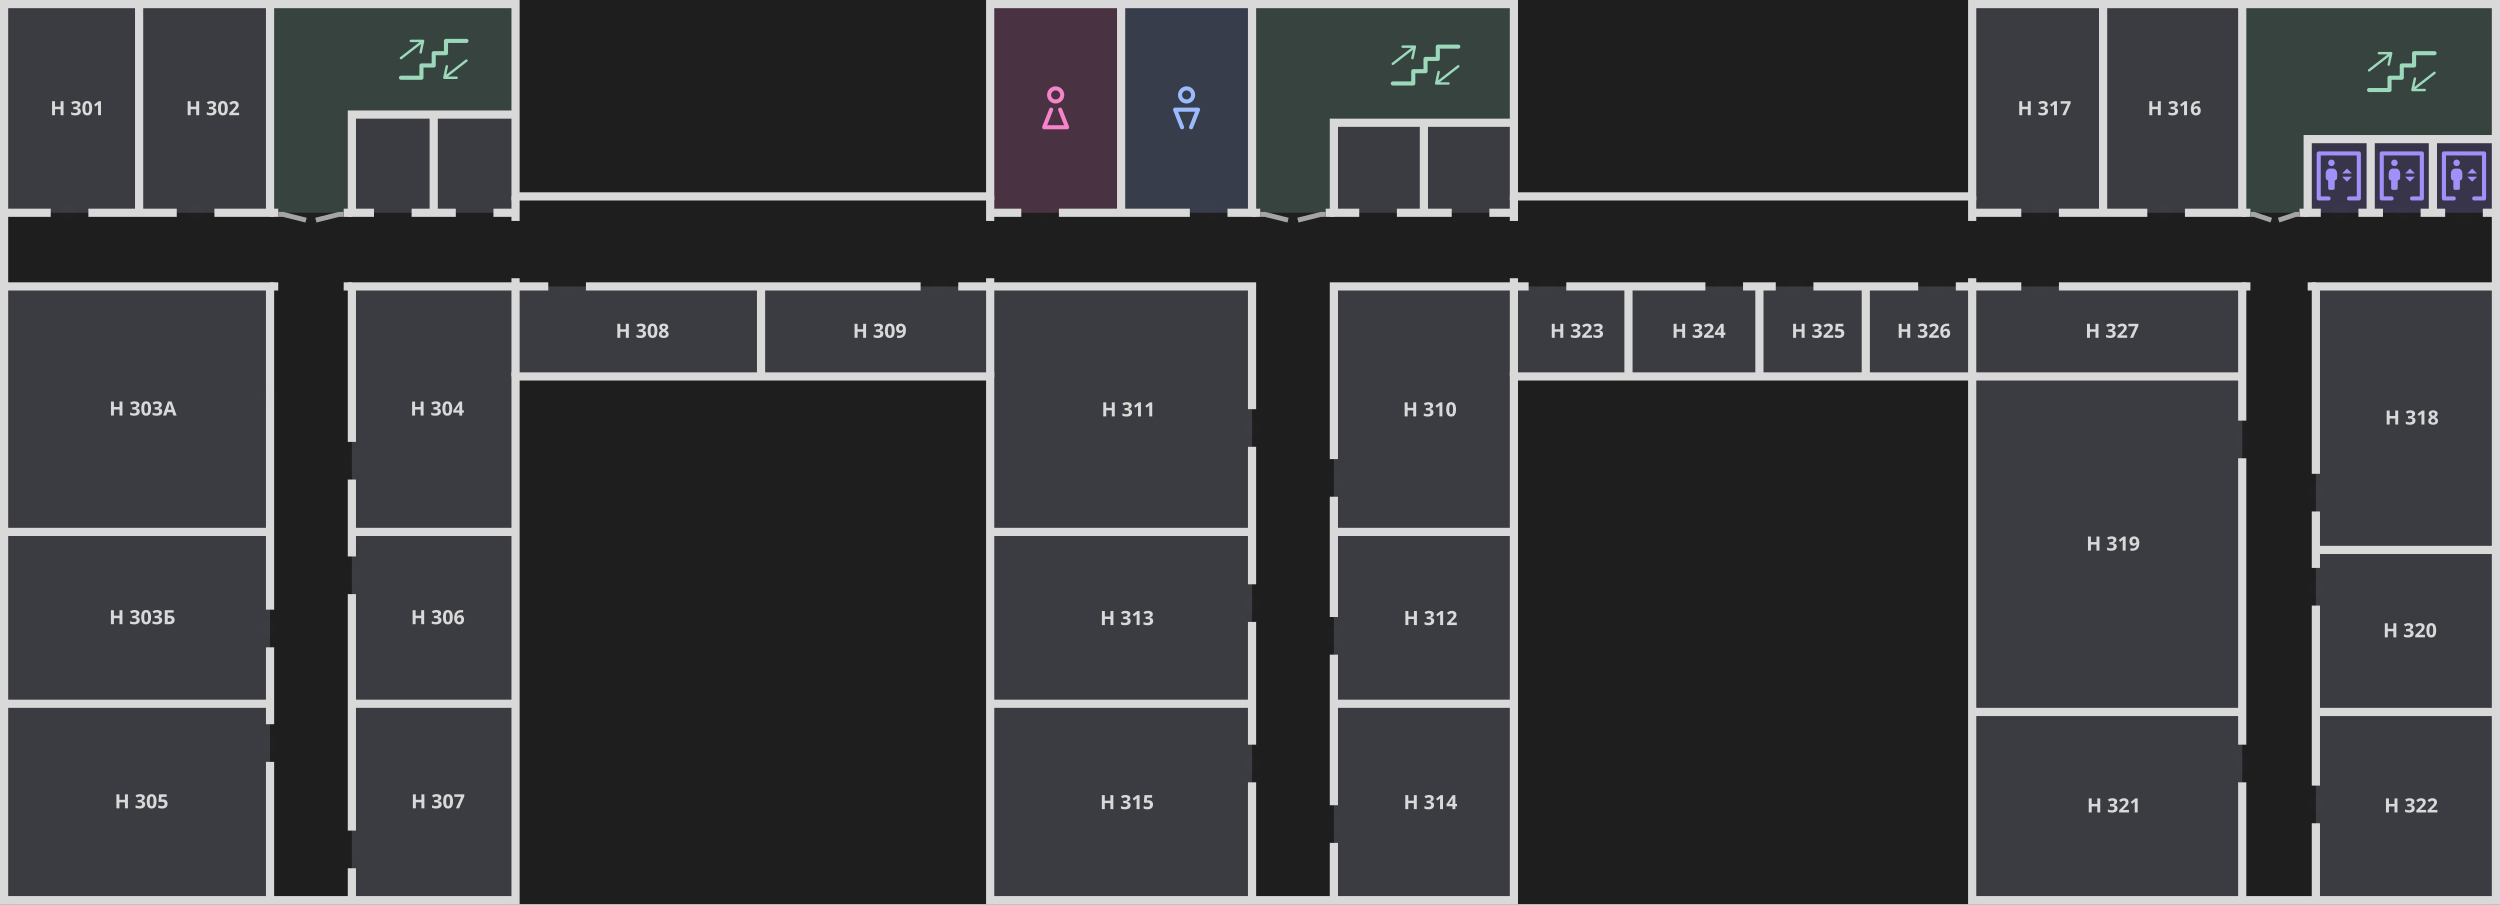
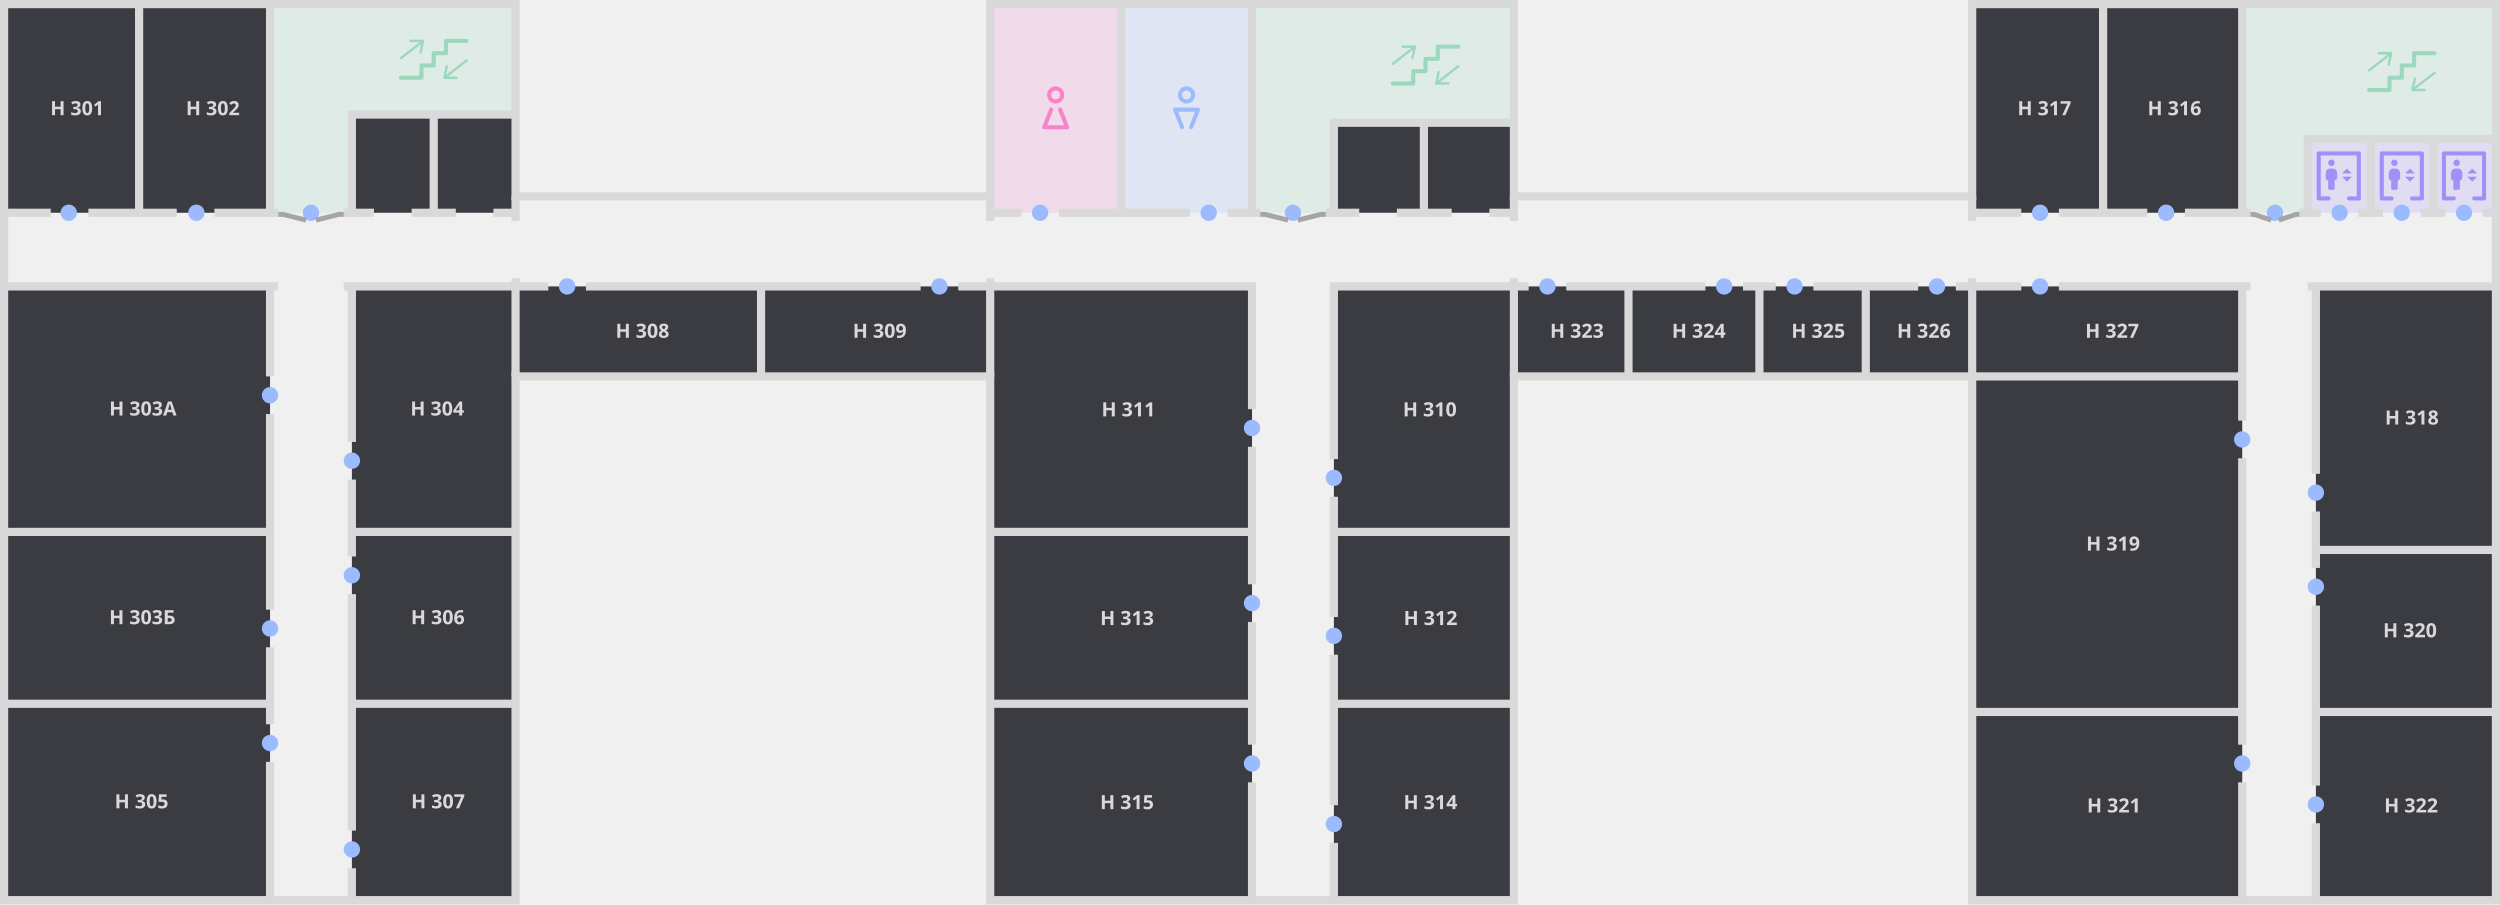
<svg xmlns="http://www.w3.org/2000/svg" width="3055" height="1105" viewBox="0 0 3055 1105" fill="none">
-   <g id="N-3">
-     <rect width="3055" height="1105" fill="#1E1E1E" />
+   <g id="N-3" clip-path="url(#clip0_2013_381)">
    <g id="Spaces">
      <rect id="!n-3-4" x="1740" y="150" width="110" height="110" fill="#3B3C41" />
      <rect id="!n-3-3" x="1630" y="150" width="110" height="110" fill="#3B3C41" />
      <rect id="!n-3-2" x="530" y="140" width="100" height="120" fill="#3B3C41" />
      <rect id="!n-3-1" x="430" y="140" width="100" height="120" fill="#3B3C41" />
      <rect id="n-3-wcw-1" opacity="0.2" x="1210" y="5" width="160" height="255" fill="#F783CB" />
      <rect id="n-3-wcm-1" opacity="0.2" x="1370" y="5" width="160" height="255" fill="#9CBBFF" />
      <path id="n-3-stair-2" opacity="0.2" d="M1530 5H1850V150H1630V260H1530V5Z" fill="#9CD9BC" />
-       <path id="n-3-stair-1" opacity="0.2" d="M2740 5H3050V170H2820V260H2740V5Z" fill="#9CD9BC" />
      <path id="n-3-stair-3" opacity="0.2" d="M330 5H630V140H430V260H330V5Z" fill="#9CD9BC" />
      <rect id="n-3-lift-3" opacity="0.2" x="2973" y="170" width="77" height="90" fill="#A091F8" />
      <rect id="n-3-lift-2" opacity="0.2" x="2897" y="170" width="76" height="90" fill="#A091F8" />
      <rect id="n-3-lift-1" opacity="0.2" x="2820" y="170" width="77" height="90" fill="#A091F8" />
      <rect id="n-327" x="2410" y="350" width="330" height="110" fill="#3B3C41" />
      <rect id="n-326" x="2280" y="350" width="130" height="110" fill="#3B3C41" />
      <rect id="n-325" x="2150" y="350" width="130" height="110" fill="#3B3C41" />
      <rect id="n-324" x="1990" y="350" width="160" height="110" fill="#3B3C41" />
      <rect id="n-323" x="1850" y="350" width="140" height="110" fill="#3B3C41" />
      <rect id="n-322" x="2830" y="870" width="220" height="230" fill="#3B3C41" />
      <rect id="n-321" x="2410" y="870" width="330" height="230" fill="#3B3C41" />
      <rect id="n-320" x="2830" y="672" width="220" height="198" fill="#3B3C41" />
      <rect id="n-319" x="2410" y="460" width="330" height="410" fill="#3B3C41" />
      <rect id="n-318" x="2830" y="350" width="220" height="322" fill="#3B3C41" />
      <rect id="n-317" x="2410" y="5" width="160" height="255" fill="#3B3C41" />
      <rect id="n-316" x="2570" y="5" width="170" height="255" fill="#3B3C41" />
      <rect id="n-315" x="1210" y="860" width="320" height="240" fill="#3B3C41" />
      <rect id="n-314" x="1630" y="860" width="220" height="240" fill="#3B3C41" />
      <rect id="n-313" x="1210" y="650" width="320" height="210" fill="#3B3C41" />
      <rect id="n-312" x="1630" y="650" width="220" height="210" fill="#3B3C41" />
      <rect id="n-311" x="1210" y="350" width="320" height="300" fill="#3B3C41" />
      <rect id="n-310" x="1630" y="350" width="220" height="300" fill="#3B3C41" />
      <rect id="n-309" x="930" y="350" width="280" height="110" fill="#3B3C41" />
      <rect id="n-308" x="630" y="350" width="300" height="110" fill="#3B3C41" />
      <rect id="n-307" x="430" y="860" width="200" height="240" fill="#3B3C41" />
      <rect id="n-306" x="430" y="650" width="200" height="210" fill="#3B3C41" />
      <rect id="n-305" x="5" y="860" width="325" height="240" fill="#3B3C41" />
      <rect id="n-304" x="430" y="350" width="200" height="300" fill="#3B3C41" />
      <rect id="n-303a" x="5" y="350" width="325" height="300" fill="#3B3C41" />
      <rect id="n-303b" x="5" y="650" width="325" height="210" fill="#3B3C41" />
      <rect id="n-302" x="170" y="5" width="160" height="255" fill="#3B3C41" />
      <rect id="n-301" x="5" y="5" width="165" height="255" fill="#3B3C41" />
+       <path id="n-3-stair-1" opacity="0.2" d="M2740 5H3050V170H2820V260H2740V5Z" fill="#9CD9BC" />
    </g>
    <g id="Walls">
      <path id="Vneskniy kontur" d="M630 5H5V1100H630V460H1210V1100H1850V460H2410V1100H3050V5H2410V240H1850V5H1210V240H630V5Z" stroke="#D9D9D9" stroke-width="10" />
      <path id="Vector 137" d="M1850 340L1850 460" stroke="#D9D9D9" stroke-width="10" />
      <path id="Vector 150" d="M1210 340L1210 350" stroke="#D9D9D9" stroke-width="10" />
      <path id="Vector 211" d="M2410 340L2410 350" stroke="#D9D9D9" stroke-width="10" />
      <path id="Vector 205" d="M630 340L630 460" stroke="#D9D9D9" stroke-width="10" />
      <path id="Vector 140" d="M1630 650H1850" stroke="#D9D9D9" stroke-width="10" />
      <path id="Vector 207" d="M430 650H630" stroke="#D9D9D9" stroke-width="10" />
      <path id="Vector 143" d="M1210 650H1530" stroke="#D9D9D9" stroke-width="10" />
      <path id="Vector 209" d="M5 650H330" stroke="#D9D9D9" stroke-width="10" />
      <path id="Vector 141" d="M1630 860H1850" stroke="#D9D9D9" stroke-width="10" />
      <path id="Vector 208" d="M430 860H630" stroke="#D9D9D9" stroke-width="10" />
      <path id="Vector 144" d="M1210 860H1530" stroke="#D9D9D9" stroke-width="10" />
      <path id="Vector 210" d="M5 860H330" stroke="#D9D9D9" stroke-width="10" />
      <path id="Vector 146" d="M1370 260V5" stroke="#D9D9D9" stroke-width="10" />
      <path id="Vector 149" d="M1740 150V260" stroke="#D9D9D9" stroke-width="10" />
      <path id="Subtract" fill-rule="evenodd" clip-rule="evenodd" d="M1535 5V260V265H1530H1500V255H1525V5H1535ZM1454 255V265H1294V255H1454ZM1248 255V265H1210V255H1248Z" fill="#D9D9D9" />
      <path id="Subtract_2" fill-rule="evenodd" clip-rule="evenodd" d="M1850 145H1630H1625V150L1625 260V265H1630H1661V255H1635L1635 155H1850V145ZM1707 255V265H1774V255H1707ZM1845 265H1820V255H1845V240H1855V260V270H1845V265Z" fill="#D9D9D9" />
      <path id="Vector 138" d="M1210 240L1210 270" stroke="#D9D9D9" stroke-width="10" />
      <path id="Vector 212" d="M2410 240L2410 270" stroke="#D9D9D9" stroke-width="10" />
      <path id="Vector 206" d="M630 240L630 270" stroke="#D9D9D9" stroke-width="10" />
      <path id="Subtract_3" fill-rule="evenodd" clip-rule="evenodd" d="M1210 345H1205V350V461H1215V355H1525V500H1535V350V345H1530H1210ZM1525 546V714H1535V546H1525ZM1525 910V760H1535V910H1525ZM1525 956V1100H1535V956H1525Z" fill="#D9D9D9" />
-       <path id="Subtract_4" fill-rule="evenodd" clip-rule="evenodd" d="M325 355H5V345H330H335V350V745H325V355ZM325 885V791H335V885H325ZM325 931V1100H335V931H325Z" fill="#D9D9D9" />
+       <path id="Subtract_4" fill-rule="evenodd" clip-rule="evenodd" d="M5 355H325V460H335V350V345H330H5V355ZM325 745V506H335V745H325ZM325 931V1100H335V931H325ZM325 885H335V791H325V885Z" fill="#D9D9D9" />
      <path id="Subtract_5" fill-rule="evenodd" clip-rule="evenodd" d="M1630 345H1625V350V561H1635V355H1850V345H1630ZM1625 607V754H1635V607H1625ZM1625 984V800H1635V984H1625ZM1625 1030V1100H1635V1030H1625Z" fill="#D9D9D9" />
      <path id="Vector 204" d="M930 350V460" stroke="#D9D9D9" stroke-width="10" />
      <path id="Vector 217" d="M1990 350V460" stroke="#D9D9D9" stroke-width="10" />
      <path id="Vector 218" d="M2150 350V460" stroke="#D9D9D9" stroke-width="10" />
      <path id="Vector 219" d="M2280 350V460" stroke="#D9D9D9" stroke-width="10" />
      <path id="Vector 220" d="M2410 350V460" stroke="#D9D9D9" stroke-width="10" />
      <path id="Vector 221" d="M2740 460H2410" stroke="#D9D9D9" stroke-width="10" />
      <path id="Vector 222" d="M2740 870H2410" stroke="#D9D9D9" stroke-width="10" />
      <path id="Vector 223" d="M3050 870L2830 870" stroke="#D9D9D9" stroke-width="10" />
      <path id="Vector 224" d="M3050 672L2830 672" stroke="#D9D9D9" stroke-width="10" />
      <path id="Subtract_6" fill-rule="evenodd" clip-rule="evenodd" d="M716 345H1125V355H716V345ZM1210 355H1171V345H1210V355ZM670 345H430H425V350V540H435V355H670V345ZM435 586H425V680H435V586ZM425 726V1015H435V726H425ZM425 1100V1061H435V1100H425Z" fill="#D9D9D9" />
      <path id="Subtract_7" fill-rule="evenodd" clip-rule="evenodd" d="M325 255V5H335V260V265H330H262V255H325ZM216 255V265H108V255H216ZM62 255V265H5V255H62Z" fill="#D9D9D9" />
      <path id="Vector 214" d="M530 140V260" stroke="#D9D9D9" stroke-width="10" />
      <path id="Subtract_8" fill-rule="evenodd" clip-rule="evenodd" d="M2745 5V260V265H2740H2670V255H2735V5H2745ZM2624 255H2516V265H2624V255ZM2470 255V265H2410V255H2470Z" fill="#D9D9D9" />
      <path id="Vector 227" d="M2973 170V260" stroke="#D9D9D9" stroke-width="10" />
      <path id="Vector 226" d="M2897 170V260" stroke="#D9D9D9" stroke-width="10" />
      <path id="Vector 228" d="M2570 260V5" stroke="#D9D9D9" stroke-width="10" />
      <path id="Subtract_9" fill-rule="evenodd" clip-rule="evenodd" d="M2820 165L2815 165V170V260V265H2820H2836L2836 255H2825V175L3050 175V165L2820 165ZM2882 265H2912V255H2882V265ZM2988 265H2958V255H2988V265ZM3034 265H3050V255H3034V265Z" fill="#D9D9D9" />
      <path id="Subtract_10" fill-rule="evenodd" clip-rule="evenodd" d="M2830 345H2825V350V579H2835V355H3050V345H2830ZM2825 625V694H2835V625H2825ZM2825 960V740H2835V960H2825ZM2825 1006V1100H2835V1006H2825Z" fill="#D9D9D9" />
      <path id="Subtract_11" fill-rule="evenodd" clip-rule="evenodd" d="M2470 355V345H2390V355H2470ZM2516 355H2735V514H2745V350V345H2740H2516V355ZM2344 345V355H2216V345H2344ZM2735 910V560H2745V910H2735ZM2735 956V1100H2745V956H2735ZM2170 355V345H2130V355H2170ZM2084 345V355H1914V345H2084ZM1868 355L1868 345H1850V355H1868Z" fill="#D9D9D9" />
      <path id="Vector 229" d="M170 260V5" stroke="#D9D9D9" stroke-width="10" />
      <path id="Subtract_12" fill-rule="evenodd" clip-rule="evenodd" d="M425 135H430H630V145H435V255H457V265H430H425V260V140V135ZM503 265H557V255H503V265ZM630 265H603V255H630V265Z" fill="#D9D9D9" />
      <path id="Subtract_13" fill-rule="evenodd" clip-rule="evenodd" d="M1540 265L1540 255H1530V265H1540ZM1620 265H1630V255H1620V265Z" fill="#D9D9D9" />
      <path id="Vector 285" d="M2740 260H2750" stroke="#D9D9D9" stroke-width="10" />
      <path id="Vector 286" d="M2810 260H2820" stroke="#D9D9D9" stroke-width="10" />
      <path id="Vector 281" d="M2740 350H2750" stroke="#D9D9D9" stroke-width="10" />
      <path id="Vector 282" d="M2820 350H2830" stroke="#D9D9D9" stroke-width="10" />
      <path id="Vector 283" d="M330 350H340" stroke="#D9D9D9" stroke-width="10" />
      <path id="Vector 284" d="M420 350H430" stroke="#D9D9D9" stroke-width="10" />
      <path id="Subtract_14" fill-rule="evenodd" clip-rule="evenodd" d="M340 265L340 255H330V265H340ZM420 265H430V255H420V265Z" fill="#D9D9D9" />
    </g>
    <g id="Textes">
      <text id="n-327_2" fill="#D9D9D9" xml:space="preserve" style="white-space: pre" font-family="GothamSSm" font-size="24" font-weight="bold" letter-spacing="0em">
        <tspan x="2548.14" y="412.8">Н 327</tspan>
      </text>
      <text id="n-326_2" fill="#D9D9D9" xml:space="preserve" style="white-space: pre" font-family="GothamSSm" font-size="24" font-weight="bold" letter-spacing="0em">
        <tspan x="2318.08" y="412.8">Н 326</tspan>
      </text>
      <text id="n-325_2" fill="#D9D9D9" xml:space="preserve" style="white-space: pre" font-family="GothamSSm" font-size="24" font-weight="bold" letter-spacing="0em">
        <tspan x="2189.04" y="412.8">Н 325</tspan>
      </text>
      <text id="n-324_2" fill="#D9D9D9" xml:space="preserve" style="white-space: pre" font-family="GothamSSm" font-size="24" font-weight="bold" letter-spacing="0em">
        <tspan x="2043.02" y="412.8">Н 324</tspan>
      </text>
      <text id="n-323_2" fill="#D9D9D9" xml:space="preserve" style="white-space: pre" font-family="GothamSSm" font-size="24" font-weight="bold" letter-spacing="0em">
        <tspan x="1894.12" y="412.8">Н 323</tspan>
      </text>
      <text id="n-322_2" fill="#D9D9D9" xml:space="preserve" style="white-space: pre" font-family="GothamSSm" font-size="24" font-weight="bold" letter-spacing="0em">
        <tspan x="2913.49" y="992.8">Н 322</tspan>
      </text>
      <text id="n-321_2" fill="#D9D9D9" xml:space="preserve" style="white-space: pre" font-family="GothamSSm" font-size="24" font-weight="bold" letter-spacing="0em">
        <tspan x="2550.29" y="992.8">Н 321</tspan>
      </text>
      <text id="n-320_2" fill="#D9D9D9" xml:space="preserve" style="white-space: pre" font-family="GothamSSm" font-size="24" font-weight="bold" letter-spacing="0em">
        <tspan x="2912.1" y="778.8">Н 320</tspan>
      </text>
      <text id="n-319_2" fill="#D9D9D9" xml:space="preserve" style="white-space: pre" font-family="GothamSSm" font-size="24" font-weight="bold" letter-spacing="0em">
        <tspan x="2549.33" y="672.8">Н 319</tspan>
      </text>
      <text id="n-318_2" fill="#D9D9D9" xml:space="preserve" style="white-space: pre" font-family="GothamSSm" font-size="24" font-weight="bold" letter-spacing="0em">
        <tspan x="2914.4" y="518.8">Н 318</tspan>
      </text>
      <text id="n-317_2" fill="#D9D9D9" xml:space="preserve" style="white-space: pre" font-family="GothamSSm" font-size="24" font-weight="bold" letter-spacing="0em">
        <tspan x="2465.38" y="140.8">Н 317</tspan>
      </text>
      <text id="n-316_2" fill="#D9D9D9" xml:space="preserve" style="white-space: pre" font-family="GothamSSm" font-size="24" font-weight="bold" letter-spacing="0em">
        <tspan x="2624.3" y="140.8">Н 316</tspan>
      </text>
      <text id="n-315_2" fill="#D9D9D9" xml:space="preserve" style="white-space: pre" font-family="GothamSSm" font-size="24" font-weight="bold" letter-spacing="0em">
        <tspan x="1344.3" y="988.8">Н 315</tspan>
      </text>
      <text id="n-314_2" fill="#D9D9D9" xml:space="preserve" style="white-space: pre" font-family="GothamSSm" font-size="24" font-weight="bold" letter-spacing="0em">
        <tspan x="1715.13" y="988.8">Н 314</tspan>
      </text>
      <text id="n-313_2" fill="#D9D9D9" xml:space="preserve" style="white-space: pre" font-family="GothamSSm" font-size="24" font-weight="bold" letter-spacing="0em">
        <tspan x="1344.38" y="763.8">Н 313</tspan>
      </text>
      <text id="n-312_2" fill="#D9D9D9" xml:space="preserve" style="white-space: pre" font-family="GothamSSm" font-size="24" font-weight="bold" letter-spacing="0em">
        <tspan x="1715.25" y="763.8">Н 312</tspan>
      </text>
      <text id="n-311_2" fill="#D9D9D9" xml:space="preserve" style="white-space: pre" font-family="GothamSSm" font-size="24" font-weight="bold" letter-spacing="0em">
        <tspan x="1346.04" y="508.8">Н 311</tspan>
      </text>
      <text id="n-310_2" fill="#D9D9D9" xml:space="preserve" style="white-space: pre" font-family="GothamSSm" font-size="24" font-weight="bold" letter-spacing="0em">
        <tspan x="1714.36" y="508.8">Н 310</tspan>
      </text>
      <text id="n-309_2" fill="#D9D9D9" xml:space="preserve" style="white-space: pre" font-family="GothamSSm" font-size="24" font-weight="bold" letter-spacing="0em">
        <tspan x="1042.14" y="412.8">Н 309</tspan>
      </text>
      <text id="n-308_2" fill="#D9D9D9" xml:space="preserve" style="white-space: pre" font-family="GothamSSm" font-size="24" font-weight="bold" letter-spacing="0em">
        <tspan x="752.215" y="412.8">Н 308</tspan>
      </text>
      <text id="n-307_2" fill="#D9D9D9" xml:space="preserve" style="white-space: pre" font-family="GothamSSm" font-size="24" font-weight="bold" letter-spacing="0em">
        <tspan x="502.395" y="987.8">Н 307</tspan>
      </text>
      <text id="n-306_2" fill="#D9D9D9" xml:space="preserve" style="white-space: pre" font-family="GothamSSm" font-size="24" font-weight="bold" letter-spacing="0em">
        <tspan x="502.121" y="762.8">Н 306</tspan>
      </text>
      <text id="n-305_2" fill="#D9D9D9" xml:space="preserve" style="white-space: pre" font-family="GothamSSm" font-size="24" font-weight="bold" letter-spacing="0em">
        <tspan x="140.113" y="987.8">Н 305</tspan>
      </text>
      <text id="n-304_2" fill="#D9D9D9" xml:space="preserve" style="white-space: pre" font-family="GothamSSm" font-size="24" font-weight="bold" letter-spacing="0em">
        <tspan x="501.445" y="507.8">Н 304</tspan>
      </text>
      <text id="n-303Ð±" fill="#D9D9D9" xml:space="preserve" style="white-space: pre" font-family="GothamSSm" font-size="24" font-weight="bold" letter-spacing="0em">
        <tspan x="133.414" y="762.8">Н 303Б</tspan>
      </text>
      <text id="n-303Ð°" fill="#D9D9D9" xml:space="preserve" style="white-space: pre" font-family="GothamSSm" font-size="24" font-weight="bold" letter-spacing="0em">
        <tspan x="133.434" y="507.8">Н 303А</tspan>
      </text>
      <text id="n-302_2" fill="#D9D9D9" xml:space="preserve" style="white-space: pre" font-family="GothamSSm" font-size="24" font-weight="bold" letter-spacing="0em">
        <tspan x="227.184" y="140.8">Н 302</tspan>
      </text>
      <text id="n-301_2" fill="#D9D9D9" xml:space="preserve" style="white-space: pre" font-family="GothamSSm" font-size="24" font-weight="bold" letter-spacing="0em">
        <tspan x="61.453" y="140.8">Н 301</tspan>
      </text>
    </g>
    <g id="Entrances">
-       <circle id="39" cx="2367" cy="350" r="10" fill="#9CBBFF" fill-opacity="0.01" />
-       <circle id="38" cx="2493" cy="350" r="10" fill="#9CBBFF" fill-opacity="0.01" />
-       <circle id="37" cx="2493" cy="260" r="10" fill="#9CBBFF" fill-opacity="0.01" />
-       <circle id="36" cx="2647" cy="260" r="10" fill="#9CBBFF" fill-opacity="0.01" />
-       <circle id="35" cx="2830" cy="602" r="10" fill="#9CBBFF" fill-opacity="0.01" />
-       <circle id="34" cx="2830" cy="717" r="10" fill="#9CBBFF" fill-opacity="0.01" />
-       <circle id="33" cx="2740" cy="537" r="10" fill="#9CBBFF" fill-opacity="0.01" />
-       <circle id="32" cx="2740" cy="933" r="10" fill="#9CBBFF" fill-opacity="0.01" />
-       <circle id="31" cx="2830" cy="983" r="10" fill="#9CBBFF" fill-opacity="0.01" />
-       <circle id="30" cx="2780" cy="260" r="10" fill="#9CBBFF" fill-opacity="0.01" />
-       <circle id="29" cx="2935" cy="260" r="10" fill="#9CBBFF" fill-opacity="0.01" />
-       <circle id="28" cx="2859" cy="260" r="10" fill="#9CBBFF" fill-opacity="0.01" />
-       <circle id="27" cx="2193" cy="350" r="10" fill="#9CBBFF" fill-opacity="0.01" />
-       <circle id="26" cx="2107" cy="350" r="10" fill="#9CBBFF" fill-opacity="0.01" />
-       <circle id="25" cx="1891" cy="350" r="10" fill="#9CBBFF" fill-opacity="0.01" />
-       <circle id="24" cx="430" cy="563" r="10" fill="#9CBBFF" fill-opacity="0.01" />
-       <circle id="23" cx="430" cy="703" r="10" fill="#9CBBFF" fill-opacity="0.01" />
-       <circle id="22" cx="430" cy="1038" r="10" fill="#9CBBFF" fill-opacity="0.01" />
-       <circle id="21" cx="330" cy="908" r="10" fill="#9CBBFF" fill-opacity="0.01" />
-       <circle id="20" cx="330" cy="768" r="10" fill="#9CBBFF" fill-opacity="0.01" />
-       <circle id="19" cx="330" cy="483" r="10" fill="#9CBBFF" fill-opacity="0.01" />
-       <circle id="18" cx="3011" cy="260" r="10" fill="#9CBBFF" fill-opacity="0.01" />
-       <circle id="16" cx="380" cy="260" r="10" fill="#9CBBFF" fill-opacity="0.01" />
-       <circle id="13" cx="693" cy="350" r="10" fill="#9CBBFF" fill-opacity="0.01" />
-       <circle id="12" cx="1148" cy="350" r="10" fill="#9CBBFF" fill-opacity="0.01" />
-       <circle id="11" cx="1630" cy="777" r="10" fill="#9CBBFF" fill-opacity="0.01" />
-       <circle id="10" cx="1630" cy="1007" r="10" fill="#9CBBFF" fill-opacity="0.01" />
-       <circle id="9" cx="1530" cy="933" r="10" fill="#9CBBFF" fill-opacity="0.01" />
-       <circle id="8" cx="1530" cy="737" r="10" fill="#9CBBFF" fill-opacity="0.01" />
-       <circle id="7" cx="1530" cy="523" r="10" fill="#9CBBFF" fill-opacity="0.01" />
-       <circle id="6" cx="1630" cy="584" r="10" fill="#9CBBFF" fill-opacity="0.01" />
-       <circle id="5" cx="1580" cy="260" r="10" fill="#9CBBFF" fill-opacity="0.01" />
-       <circle id="4" cx="1477" cy="260" r="10" fill="#9CBBFF" fill-opacity="0.01" />
-       <circle id="3" cx="1271" cy="260" r="10" fill="#9CBBFF" fill-opacity="0.01" />
-       <circle id="2" cx="240" cy="260" r="10" fill="#9CBBFF" fill-opacity="0.01" />
-       <circle id="1" cx="84" cy="260" r="10" fill="#9CBBFF" fill-opacity="0.01" />
+       <circle id="35" cx="2830" cy="602" r="10" fill="#9CBBFF" />
+       <circle id="39" cx="2367" cy="350" r="10" fill="#9CBBFF" />
+       <circle id="38" cx="2493" cy="350" r="10" fill="#9CBBFF" />
+       <circle id="37" cx="2493" cy="260" r="10" fill="#9CBBFF" />
+       <circle id="36" cx="2647" cy="260" r="10" fill="#9CBBFF" />
+       <circle id="34" cx="2830" cy="717" r="10" fill="#9CBBFF" />
+       <circle id="33" cx="2740" cy="537" r="10" fill="#9CBBFF" />
+       <circle id="32" cx="2740" cy="933" r="10" fill="#9CBBFF" />
+       <circle id="31" cx="2830" cy="983" r="10" fill="#9CBBFF" />
+       <circle id="30" cx="2780" cy="260" r="10" fill="#9CBBFF" />
+       <circle id="29" cx="2935" cy="260" r="10" fill="#9CBBFF" />
+       <circle id="28" cx="2859" cy="260" r="10" fill="#9CBBFF" />
+       <circle id="27" cx="2193" cy="350" r="10" fill="#9CBBFF" />
+       <circle id="26" cx="2107" cy="350" r="10" fill="#9CBBFF" />
+       <circle id="25" cx="1891" cy="350" r="10" fill="#9CBBFF" />
+       <circle id="24" cx="430" cy="563" r="10" fill="#9CBBFF" />
+       <circle id="23" cx="430" cy="703" r="10" fill="#9CBBFF" />
+       <circle id="22" cx="430" cy="1038" r="10" fill="#9CBBFF" />
+       <circle id="21" cx="330" cy="908" r="10" fill="#9CBBFF" />
+       <circle id="20" cx="330" cy="768" r="10" fill="#9CBBFF" />
+       <circle id="19" cx="330" cy="483" r="10" fill="#9CBBFF" />
+       <circle id="18" cx="3011" cy="260" r="10" fill="#9CBBFF" />
+       <circle id="16" cx="380" cy="260" r="10" fill="#9CBBFF" />
+       <circle id="13" cx="693" cy="350" r="10" fill="#9CBBFF" />
+       <circle id="12" cx="1148" cy="350" r="10" fill="#9CBBFF" />
+       <circle id="11" cx="1630" cy="777" r="10" fill="#9CBBFF" />
+       <circle id="10" cx="1630" cy="1007" r="10" fill="#9CBBFF" />
+       <circle id="9" cx="1530" cy="933" r="10" fill="#9CBBFF" />
+       <circle id="8" cx="1530" cy="737" r="10" fill="#9CBBFF" />
+       <circle id="7" cx="1530" cy="523" r="10" fill="#9CBBFF" />
+       <circle id="6" cx="1630" cy="584" r="10" fill="#9CBBFF" />
+       <circle id="5" cx="1580" cy="260" r="10" fill="#9CBBFF" />
+       <circle id="4" cx="1477" cy="260" r="10" fill="#9CBBFF" />
+       <circle id="3" cx="1271" cy="260" r="10" fill="#9CBBFF" />
+       <circle id="2" cx="240" cy="260" r="10" fill="#9CBBFF" />
+       <circle id="1" cx="84" cy="260" r="10" fill="#9CBBFF" />
    </g>
    <g id="Icons">
      <g id="Stair">
        <g id="Stair frame">
          <path id="Vector 152" d="M1782 57H1757V72H1742V87H1727V102H1702" stroke="#9CD9BC" stroke-width="5" stroke-linecap="round" stroke-linejoin="round" />
          <path id="Vector 154" d="M1714 57H1729M1729 57L1726 71M1729 57L1702 78" stroke="#9CD9BC" stroke-width="3" stroke-linecap="round" stroke-linejoin="round" />
          <path id="Vector 155" d="M1770 102H1755M1755 102L1758 88M1755 102L1782 81" stroke="#9CD9BC" stroke-width="3" stroke-linecap="round" stroke-linejoin="round" />
        </g>
      </g>
      <g id="Elevator">
        <g id="Vector">
          <path d="M2874 212L2868 206L2862 212H2874Z" fill="#A091F8" />
          <path d="M2874 216L2868 222L2862 216H2874Z" fill="#A091F8" />
          <path d="M2856 212C2856 209 2854 206 2851 206H2847C2844 206 2842 209 2842 212V217C2842 219 2843.5 220.5 2845 220.5V230C2845 231.6 2846.33 232 2847 232H2851C2851.67 232 2853 231.6 2853 230V220.5C2854.5 220.5 2856 219 2856 217V212Z" fill="#A091F8" />
          <path d="M2853 199C2853 201.209 2851.21 203 2849 203C2846.79 203 2845 201.209 2845 199C2845 196.791 2846.79 195 2849 195C2851.21 195 2853 196.791 2853 199Z" fill="#A091F8" />
        </g>
        <path id="Vector 201" d="M2845.5 242.5H2833.5V187.5H2882.5V242.5H2870.5" stroke="#A091F8" stroke-width="5" stroke-linecap="round" stroke-linejoin="round" />
      </g>
      <g id="Elevator_2">
        <g id="Vector_2">
          <path d="M2951 212L2945 206L2939 212H2951Z" fill="#A091F8" />
          <path d="M2951 216L2945 222L2939 216H2951Z" fill="#A091F8" />
          <path d="M2933 212C2933 209 2931 206 2928 206H2924C2921 206 2919 209 2919 212V217C2919 219 2920.5 220.5 2922 220.5V230C2922 231.6 2923.33 232 2924 232H2928C2928.67 232 2930 231.6 2930 230V220.5C2931.5 220.5 2933 219 2933 217V212Z" fill="#A091F8" />
          <path d="M2930 199C2930 201.209 2928.21 203 2926 203C2923.79 203 2922 201.209 2922 199C2922 196.791 2923.79 195 2926 195C2928.21 195 2930 196.791 2930 199Z" fill="#A091F8" />
        </g>
        <path id="Vector 201_2" d="M2922.5 242.5H2910.5V187.5H2959.5V242.5H2947.5" stroke="#A091F8" stroke-width="5" stroke-linecap="round" stroke-linejoin="round" />
      </g>
      <g id="Elevator_3">
        <g id="Vector_3">
          <path d="M3027 212L3021 206L3015 212H3027Z" fill="#A091F8" />
          <path d="M3027 216L3021 222L3015 216H3027Z" fill="#A091F8" />
          <path d="M3009 212C3009 209 3007 206 3004 206H3000C2997 206 2995 209 2995 212V217C2995 219 2996.5 220.5 2998 220.5V230C2998 231.6 2999.33 232 3000 232H3004C3004.67 232 3006 231.6 3006 230V220.5C3007.5 220.5 3009 219 3009 217V212Z" fill="#A091F8" />
          <path d="M3006 199C3006 201.209 3004.21 203 3002 203C2999.79 203 2998 201.209 2998 199C2998 196.791 2999.79 195 3002 195C3004.21 195 3006 196.791 3006 199Z" fill="#A091F8" />
        </g>
        <path id="Vector 201_3" d="M2998.5 242.5H2986.5V187.5H3035.5V242.5H3023.5" stroke="#A091F8" stroke-width="5" stroke-linecap="round" stroke-linejoin="round" />
      </g>
      <g id="Woman">
        <g id="Group 5">
          <path id="Vector 200" d="M1295.5 134L1304 155.5H1276L1284.5 134" stroke="#F783CB" stroke-width="5" stroke-linecap="round" stroke-linejoin="round" />
          <circle id="Ellipse 9" cx="1290" cy="116" r="8" stroke="#F783CB" stroke-width="5" stroke-linecap="round" stroke-linejoin="round" />
        </g>
      </g>
      <g id="Men">
        <g id="Group 6">
          <path id="Vector 200_2" d="M1455.5 155.5L1464 134H1436L1444.5 155.5" stroke="#9CBBFF" stroke-width="5" stroke-linecap="round" stroke-linejoin="round" />
          <circle id="Ellipse 9_2" cx="1450" cy="116" r="8" stroke="#9CBBFF" stroke-width="5" stroke-linecap="round" stroke-linejoin="round" />
        </g>
      </g>
      <g id="Stair_2">
        <g id="Stair frame_2">
          <path id="Vector 152_2" d="M2975 65H2950V80H2935V95H2920V110H2895" stroke="#9CD9BC" stroke-width="5" stroke-linecap="round" stroke-linejoin="round" />
          <path id="Vector 154_2" d="M2907 65H2922M2922 65L2919 79M2922 65L2895 86" stroke="#9CD9BC" stroke-width="3" stroke-linecap="round" stroke-linejoin="round" />
          <path id="Vector 155_2" d="M2963 110H2948M2948 110L2951 96M2948 110L2975 89" stroke="#9CD9BC" stroke-width="3" stroke-linecap="round" stroke-linejoin="round" />
        </g>
      </g>
      <g id="Stair_3">
        <g id="Stair frame_3">
          <path id="Vector 152_3" d="M570 50H545V65H530V80H515V95H490" stroke="#9CD9BC" stroke-width="5" stroke-linecap="round" stroke-linejoin="round" />
          <path id="Vector 154_3" d="M502 50H517M517 50L514 64M517 50L490 71" stroke="#9CD9BC" stroke-width="3" stroke-linecap="round" stroke-linejoin="round" />
          <path id="Vector 155_3" d="M558 95H543M543 95L546 81M543 95L570 74" stroke="#9CD9BC" stroke-width="3" stroke-linecap="round" stroke-linejoin="round" />
        </g>
      </g>
      <g id="Doors">
        <path id="Vector 301" d="M374 269L346 262H340" stroke="#A5A5A7" stroke-width="6" />
        <path id="Vector 302" d="M386 269L414 262H420" stroke="#A5A5A7" stroke-width="6" />
      </g>
      <g id="Doors_2">
        <path id="Vector 301_2" d="M2775.5 269L2754.5 262H2750" stroke="#A5A5A7" stroke-width="6" />
        <path id="Vector 302_2" d="M2784.5 269L2805.5 262H2810" stroke="#A5A5A7" stroke-width="6" />
      </g>
      <g id="Doors_3">
        <path id="Vector 301_3" d="M1574 269L1546 262H1540" stroke="#A5A5A7" stroke-width="6" />
        <path id="Vector 302_3" d="M1586 269L1614 262H1620" stroke="#A5A5A7" stroke-width="6" />
      </g>
    </g>
  </g>
+   <defs>
+     <clipPath id="clip0_2013_381">
+       <rect width="3055" height="1105" fill="white" />
+     </clipPath>
+   </defs>
</svg>
